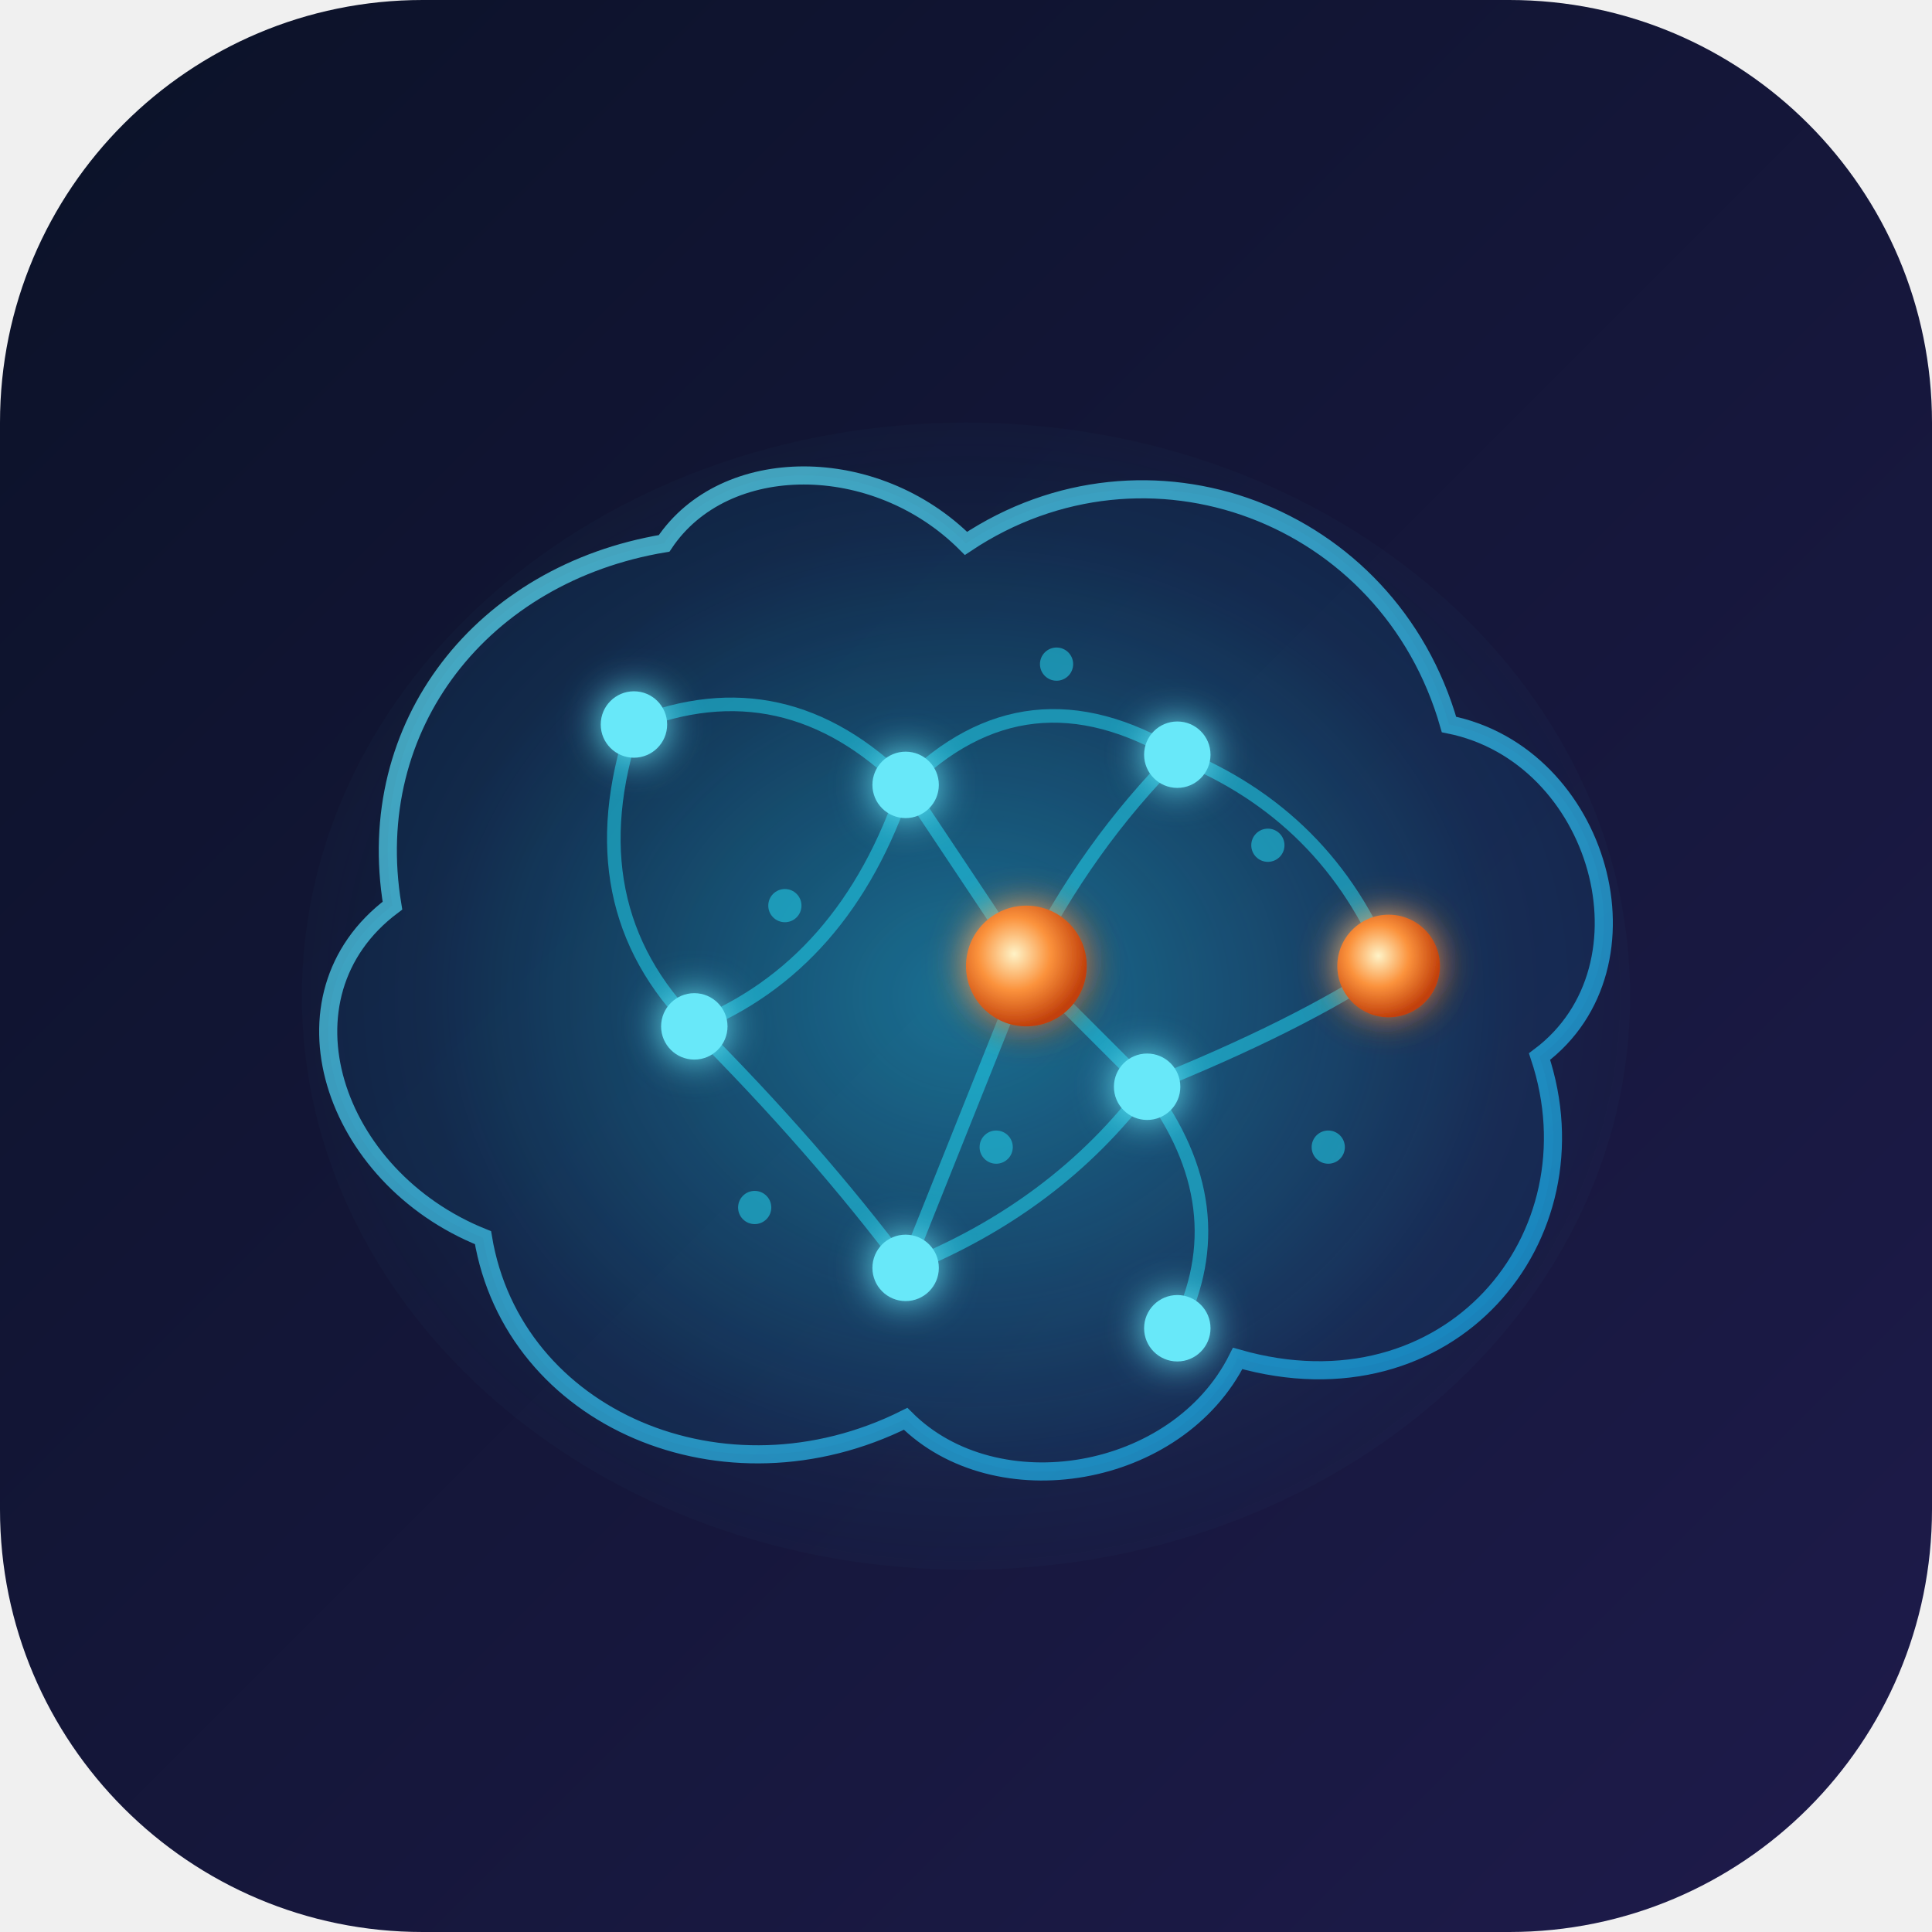
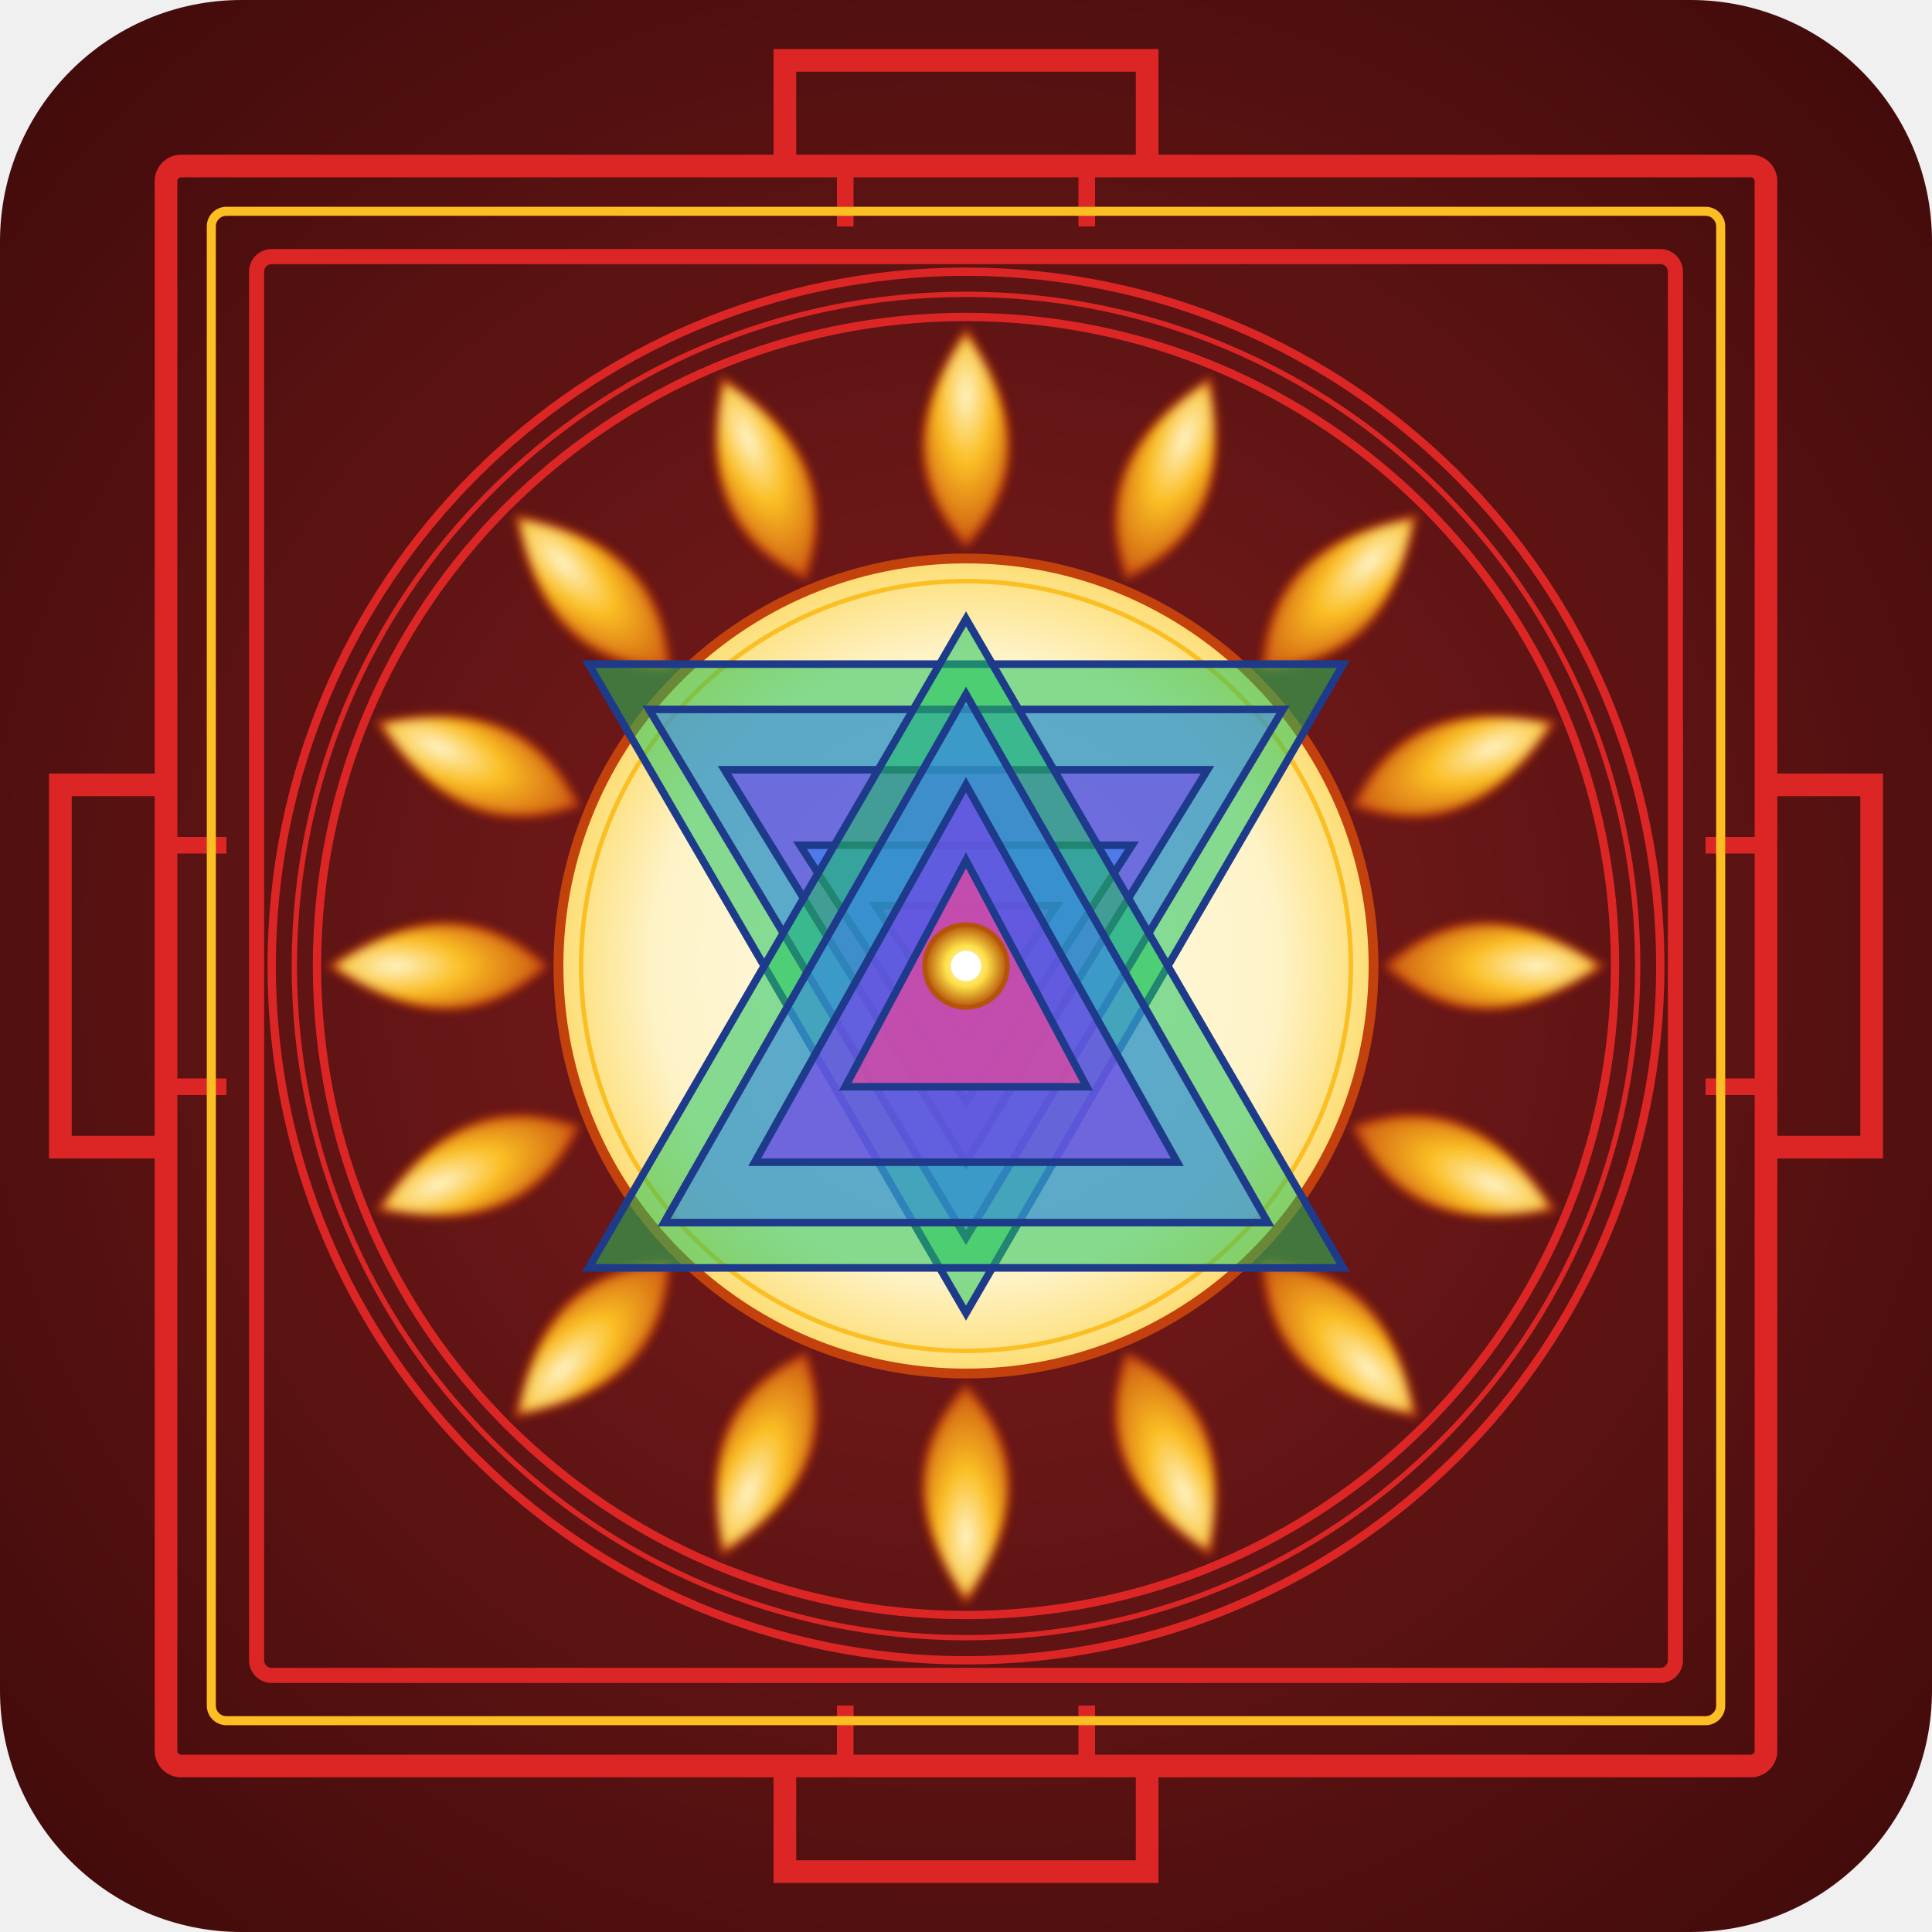
<svg xmlns="http://www.w3.org/2000/svg" viewBox="0 0 256 256" width="256" height="256">
  <defs>
-     <linearGradient id="bg" x1="0" y1="0" x2="256" y2="256" gradientUnits="userSpaceOnUse">
-       <stop offset="0" stop-color="#0b1228" />
-       <stop offset="1" stop-color="#1e1b4b" />
-     </linearGradient>
-     <radialGradient id="halo" cx="0.5" cy="0.5" r="0.55">
-       <stop offset="0" stop-color="#22d3ee" stop-opacity="0.45" />
-       <stop offset="0.75" stop-color="#22d3ee" stop-opacity="0.05" />
-       <stop offset="1" stop-color="#22d3ee" stop-opacity="0" />
+     <radialGradient id="bgRad" cx="0.5" cy="0.5" r="0.7">
+       <stop offset="0" stop-color="#7f1d1d" />
+       <stop offset="1" stop-color="#3f0a0a" />
    </radialGradient>
-     <linearGradient id="stroke" x1="0" y1="0" x2="1" y2="1">
-       <stop offset="0" stop-color="#67e8f9" />
-       <stop offset="1" stop-color="#0ea5e9" />
-     </linearGradient>
-     <radialGradient id="hot" cx="0.4" cy="0.4" r="0.6">
+     <radialGradient id="petalFill" cx="0.5" cy="0.3" r="0.8">
      <stop offset="0" stop-color="#fef3c7" />
-       <stop offset="0.5" stop-color="#fb923c" />
+       <stop offset="0.4" stop-color="#fbbf24" />
      <stop offset="1" stop-color="#c2410c" />
    </radialGradient>
-     <filter id="glow" x="-50%" y="-50%" width="200%" height="200%">
-       <feGaussianBlur stdDeviation="2.5" result="b" />
-       <feMerge>
-         <feMergeNode in="b" />
-         <feMergeNode in="SourceGraphic" />
-       </feMerge>
+     <radialGradient id="centerFill" cx="0.5" cy="0.5" r="0.55">
+       <stop offset="0" stop-color="#fffbeb" />
+       <stop offset="0.7" stop-color="#fef3c7" />
+       <stop offset="1" stop-color="#fcd34d" />
+     </radialGradient>
+     <radialGradient id="bindu" cx="0.5" cy="0.5" r="0.5">
+       <stop offset="0" stop-color="#ffffff" />
+       <stop offset="0.5" stop-color="#fde047" />
+       <stop offset="1" stop-color="#b45309" />
+     </radialGradient>
+     <filter id="petalShadow" x="-20%" y="-20%" width="140%" height="140%">
+       <feGaussianBlur stdDeviation="0.6" />
    </filter>
  </defs>
-   <rect width="256" height="256" rx="56" fill="url(#bg)" />
-   <ellipse cx="128" cy="132" rx="88" ry="76" fill="url(#halo)" />
-   <path d="M88 72 C64 76 48 96 52 120 C36 132 44 156 64 164 C68 188 96 200 120 188 C132 200 156 196 164 180 C192 188 212 164 204 140 C220 128 212 100 192 96 C184 68 152 56 128 72 C116 60 96 60 88 72 Z" fill="#0ea5e9" fill-opacity="0.08" stroke="url(#stroke)" stroke-width="2.4" stroke-opacity="0.7" />
-   <g stroke="#22d3ee" stroke-width="1.8" stroke-opacity="0.55" fill="none" stroke-linecap="round">
-     <path d="M84 96 Q104 88 120 104" />
-     <path d="M120 104 Q136 88 156 100" />
-     <path d="M156 100 Q176 108 184 128" />
-     <path d="M84 96 Q76 120 92 136" />
-     <path d="M92 136 Q112 128 120 104" />
-     <path d="M92 136 Q108 152 120 168" />
-     <path d="M120 168 Q140 160 152 144" />
-     <path d="M152 144 Q172 136 184 128" />
-     <path d="M152 144 Q164 160 156 176" />
-     <path d="M120 104 L136 128" />
-     <path d="M136 128 L152 144" />
-     <path d="M136 128 L120 168" />
-     <path d="M136 128 Q144 112 156 100" />
+   <rect width="256" height="256" rx="32" fill="url(#bgRad)" />
+   <g fill="none" stroke="#dc2626" stroke-width="3">
+     <path d="M104 22 L104 8 L152 8 L152 22" />
+     <path d="M112 30 L112 22 L144 22 L144 30" stroke-width="2.2" />
+     <path d="M104 234 L104 248 L152 248 L152 234" />
+     <path d="M112 226 L112 234 L144 234 L144 226" stroke-width="2.2" />
+     <path d="M22 104 L8 104 L8 152 L22 152" />
+     <path d="M30 112 L22 112 L22 144 L30 144" stroke-width="2.2" />
+     <path d="M234 104 L248 104 L248 152 L234 152" />
+     <path d="M226 112 L234 112 L234 144 L226 144" stroke-width="2.2" />
  </g>
-   <g fill="#67e8f9" filter="url(#glow)">
-     <circle cx="84" cy="96" r="4.4" />
-     <circle cx="120" cy="104" r="4.4" />
-     <circle cx="156" cy="100" r="4.4" />
-     <circle cx="184" cy="128" r="4.4" />
-     <circle cx="92" cy="136" r="4.4" />
-     <circle cx="136" cy="128" r="5.2" />
-     <circle cx="120" cy="168" r="4.4" />
-     <circle cx="152" cy="144" r="4.4" />
-     <circle cx="156" cy="176" r="4.4" />
+   <g fill="none" stroke="#dc2626" stroke-width="3">
+     <rect x="22" y="22" width="212" height="212" rx="2" />
  </g>
-   <g fill="#22d3ee" opacity="0.55">
-     <circle cx="104" cy="120" r="2.2" />
-     <circle cx="132" cy="152" r="2.2" />
-     <circle cx="168" cy="112" r="2.2" />
-     <circle cx="100" cy="160" r="2.2" />
-     <circle cx="140" cy="88" r="2.2" />
-     <circle cx="176" cy="152" r="2.2" />
+   <g fill="none" stroke="#fbbf24" stroke-width="1.2">
+     <rect x="28" y="28" width="200" height="200" rx="2" />
  </g>
-   <g filter="url(#glow)">
-     <circle cx="136" cy="128" r="8" fill="url(#hot)" />
-     <circle cx="184" cy="128" r="6.8" fill="url(#hot)" />
+   <g fill="none" stroke="#dc2626" stroke-width="2">
+     <rect x="34" y="34" width="188" height="188" rx="2" />
  </g>
+   <g fill="none" stroke="#dc2626" stroke-width="1.1">
+     <circle cx="128" cy="128" r="92" />
+     <circle cx="128" cy="128" r="89" stroke-width="0.7" />
+     <circle cx="128" cy="128" r="86" stroke-width="1.1" />
+   </g>
+   <g transform="translate(128 128)" filter="url(#petalShadow)">
+     <g>
+       <path d="M0 -84 Q -11 -68 0 -56 Q 11 -68 0 -84 Z" fill="url(#petalFill)" stroke="#c2410c" stroke-width="0.8" />
+     </g>
+     <g transform="rotate(22.5)">
+       <path d="M0 -84 Q -11 -68 0 -56 Q 11 -68 0 -84 Z" fill="url(#petalFill)" stroke="#c2410c" stroke-width="0.8" />
+     </g>
+     <g transform="rotate(45)">
+       <path d="M0 -84 Q -11 -68 0 -56 Q 11 -68 0 -84 Z" fill="url(#petalFill)" stroke="#c2410c" stroke-width="0.8" />
+     </g>
+     <g transform="rotate(67.5)">
+       <path d="M0 -84 Q -11 -68 0 -56 Q 11 -68 0 -84 Z" fill="url(#petalFill)" stroke="#c2410c" stroke-width="0.8" />
+     </g>
+     <g transform="rotate(90)">
+       <path d="M0 -84 Q -11 -68 0 -56 Q 11 -68 0 -84 Z" fill="url(#petalFill)" stroke="#c2410c" stroke-width="0.8" />
+     </g>
+     <g transform="rotate(112.5)">
+       <path d="M0 -84 Q -11 -68 0 -56 Q 11 -68 0 -84 Z" fill="url(#petalFill)" stroke="#c2410c" stroke-width="0.8" />
+     </g>
+     <g transform="rotate(135)">
+       <path d="M0 -84 Q -11 -68 0 -56 Q 11 -68 0 -84 Z" fill="url(#petalFill)" stroke="#c2410c" stroke-width="0.8" />
+     </g>
+     <g transform="rotate(157.5)">
+       <path d="M0 -84 Q -11 -68 0 -56 Q 11 -68 0 -84 Z" fill="url(#petalFill)" stroke="#c2410c" stroke-width="0.8" />
+     </g>
+     <g transform="rotate(180)">
+       <path d="M0 -84 Q -11 -68 0 -56 Q 11 -68 0 -84 Z" fill="url(#petalFill)" stroke="#c2410c" stroke-width="0.8" />
+     </g>
+     <g transform="rotate(202.5)">
+       <path d="M0 -84 Q -11 -68 0 -56 Q 11 -68 0 -84 Z" fill="url(#petalFill)" stroke="#c2410c" stroke-width="0.8" />
+     </g>
+     <g transform="rotate(225)">
+       <path d="M0 -84 Q -11 -68 0 -56 Q 11 -68 0 -84 Z" fill="url(#petalFill)" stroke="#c2410c" stroke-width="0.8" />
+     </g>
+     <g transform="rotate(247.5)">
+       <path d="M0 -84 Q -11 -68 0 -56 Q 11 -68 0 -84 Z" fill="url(#petalFill)" stroke="#c2410c" stroke-width="0.8" />
+     </g>
+     <g transform="rotate(270)">
+       <path d="M0 -84 Q -11 -68 0 -56 Q 11 -68 0 -84 Z" fill="url(#petalFill)" stroke="#c2410c" stroke-width="0.8" />
+     </g>
+     <g transform="rotate(292.5)">
+       <path d="M0 -84 Q -11 -68 0 -56 Q 11 -68 0 -84 Z" fill="url(#petalFill)" stroke="#c2410c" stroke-width="0.8" />
+     </g>
+     <g transform="rotate(315)">
+       <path d="M0 -84 Q -11 -68 0 -56 Q 11 -68 0 -84 Z" fill="url(#petalFill)" stroke="#c2410c" stroke-width="0.8" />
+     </g>
+     <g transform="rotate(337.5)">
+       <path d="M0 -84 Q -11 -68 0 -56 Q 11 -68 0 -84 Z" fill="url(#petalFill)" stroke="#c2410c" stroke-width="0.8" />
+     </g>
+   </g>
+   <circle cx="128" cy="128" r="54" fill="url(#centerFill)" />
+   <circle cx="128" cy="128" r="54" fill="none" stroke="#c2410c" stroke-width="1.3" />
+   <circle cx="128" cy="128" r="51" fill="none" stroke="#fbbf24" stroke-width="0.6" />
+   <g stroke="#1e3a8a" stroke-width="1">
+     <polygon points="128,174  78,88  178,88" fill="#22c55e" fill-opacity="0.55" />
+     <polygon points="128,164  86,94  170,94" fill="#3b82f6" fill-opacity="0.55" />
+     <polygon points="128,154  96,102 160,102" fill="#7c3aed" fill-opacity="0.55" />
+     <polygon points="128,146  106,112 150,112" fill="#3b82f6" fill-opacity="0.6" />
+     <polygon points="128,138  116,120 140,120" fill="#7c3aed" fill-opacity="0.7" />
+   </g>
+   <g stroke="#1e3a8a" stroke-width="1">
+     <polygon points="128,82   78,168  178,168" fill="#22c55e" fill-opacity="0.55" />
+     <polygon points="128,92   88,162  168,162" fill="#3b82f6" fill-opacity="0.55" />
+     <polygon points="128,104  100,154 156,154" fill="#7c3aed" fill-opacity="0.6" />
+     <polygon points="128,114  112,144 144,144" fill="#ec4899" fill-opacity="0.7" />
+   </g>
+   <circle cx="128" cy="128" r="5.5" fill="url(#bindu)" stroke="#b45309" stroke-width="0.6" />
+   <circle cx="128" cy="128" r="2" fill="#ffffff" />
</svg>
